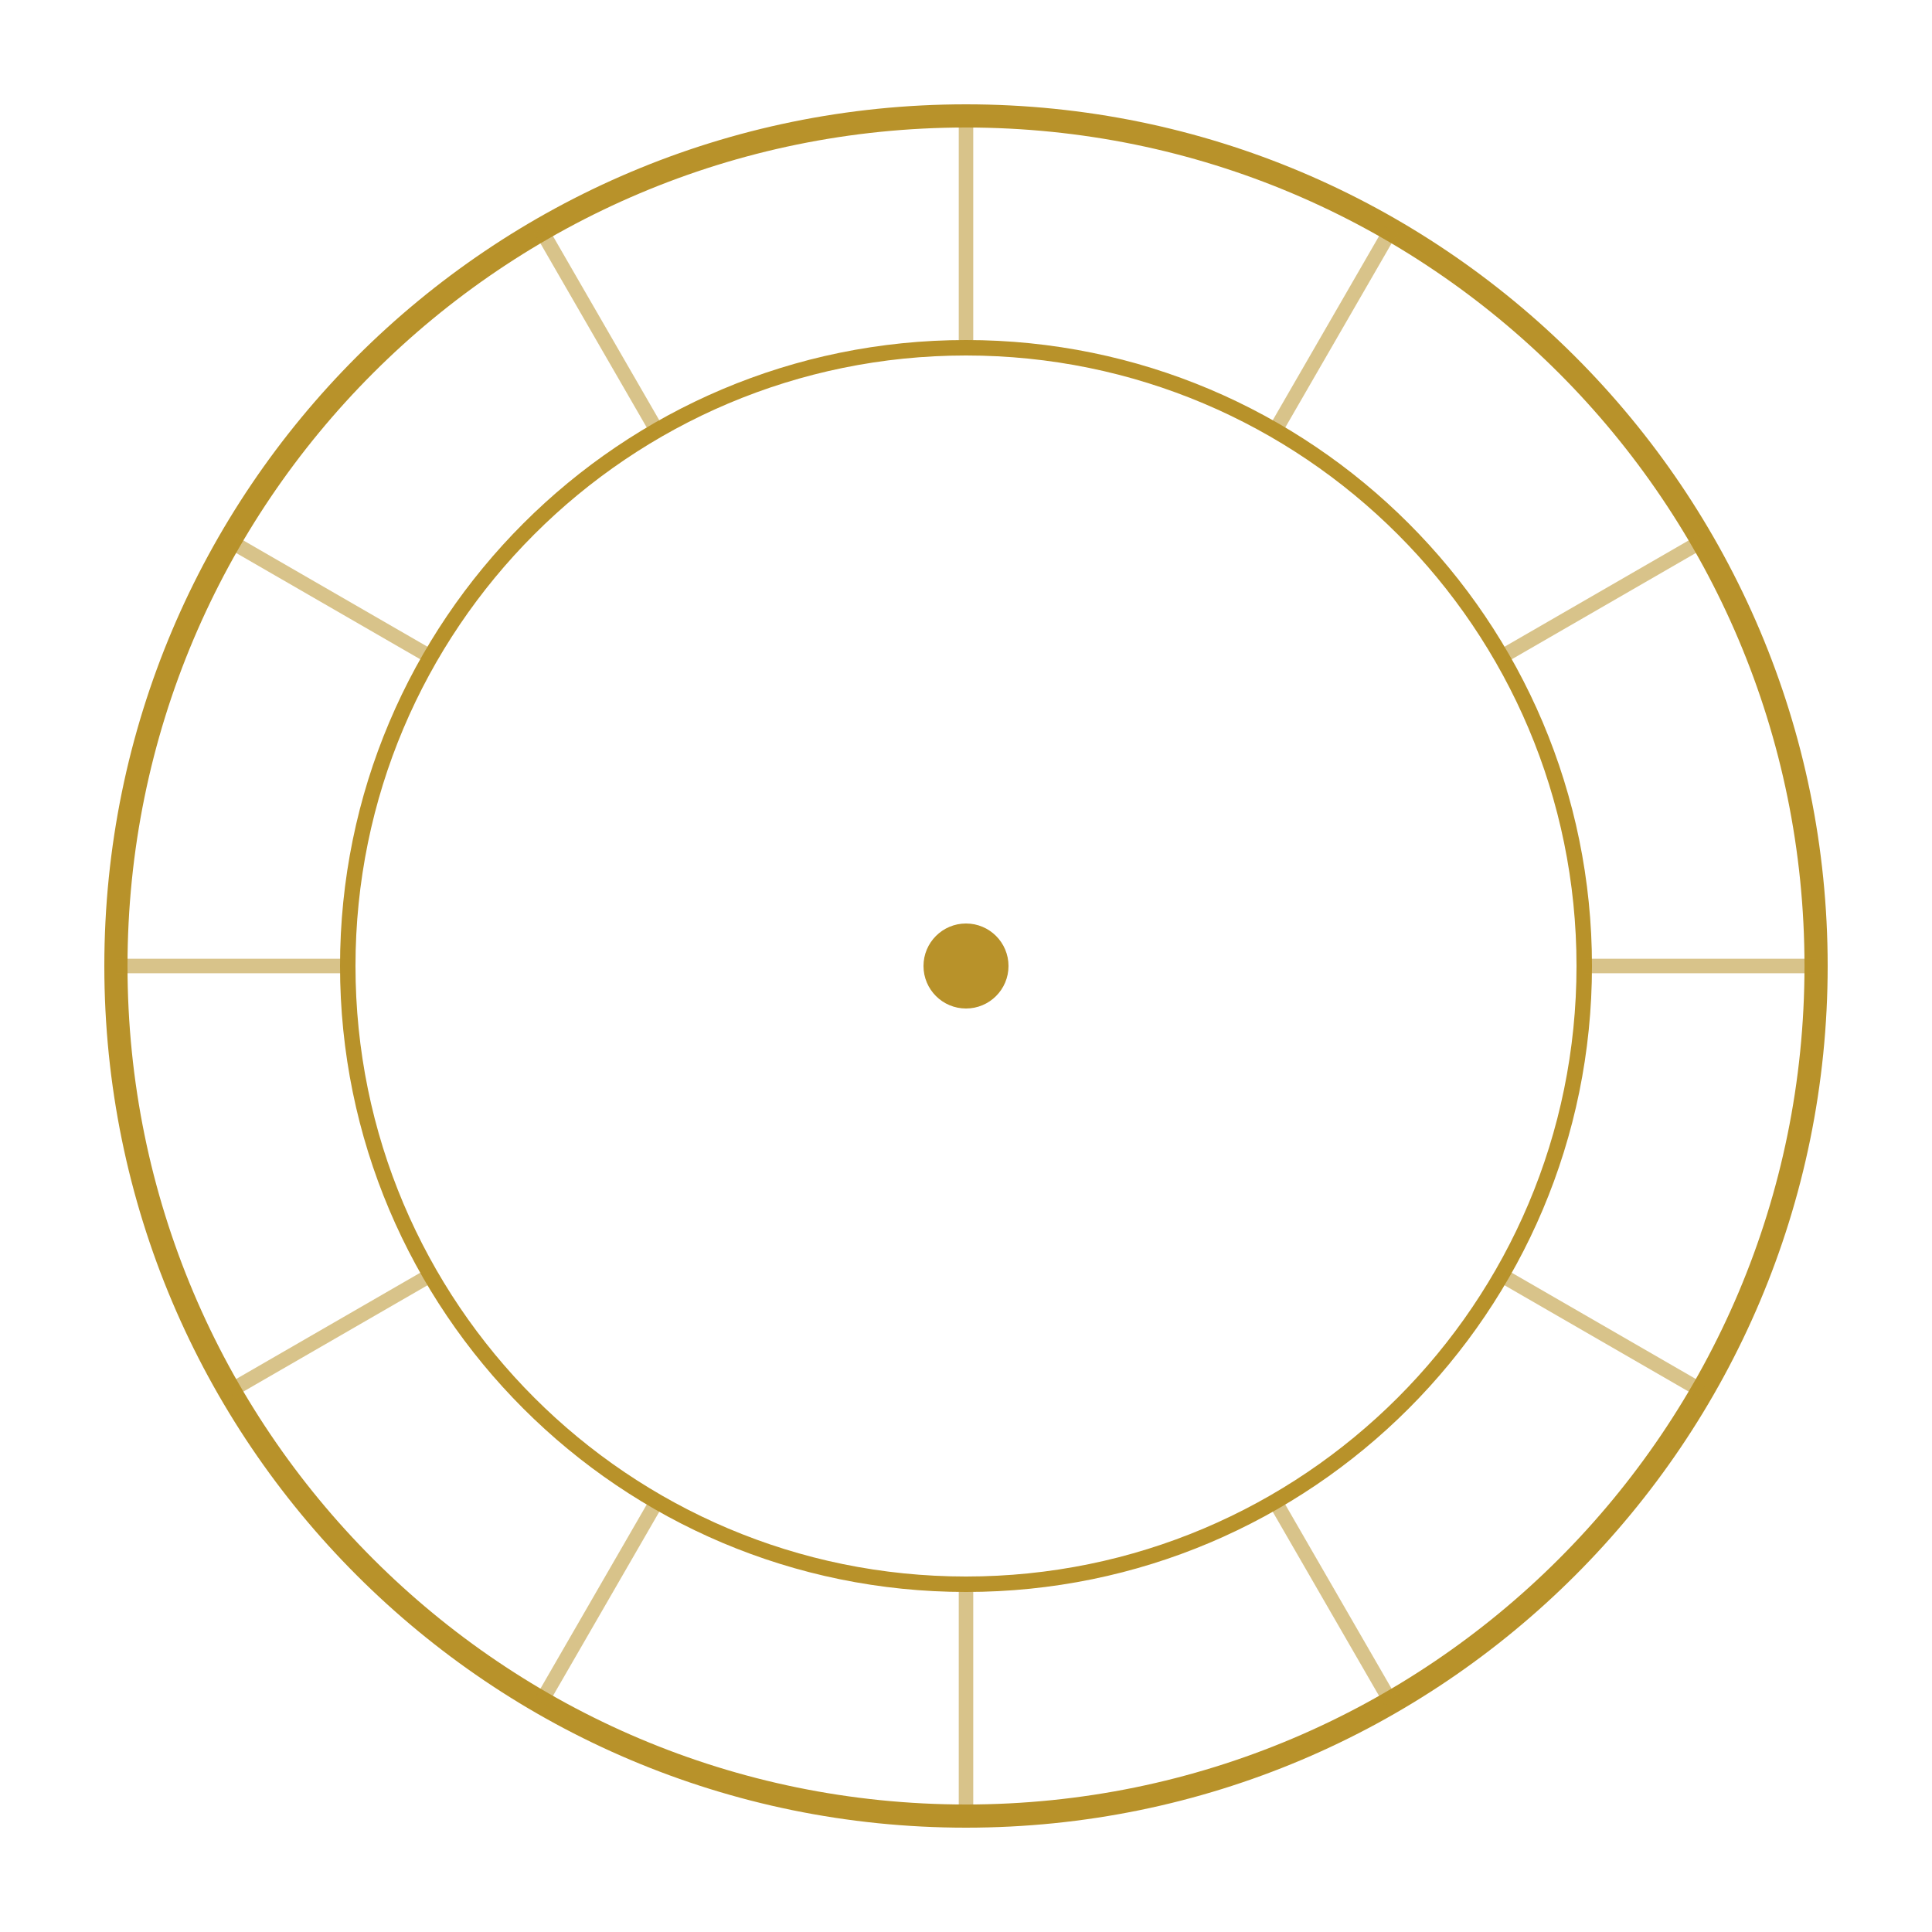
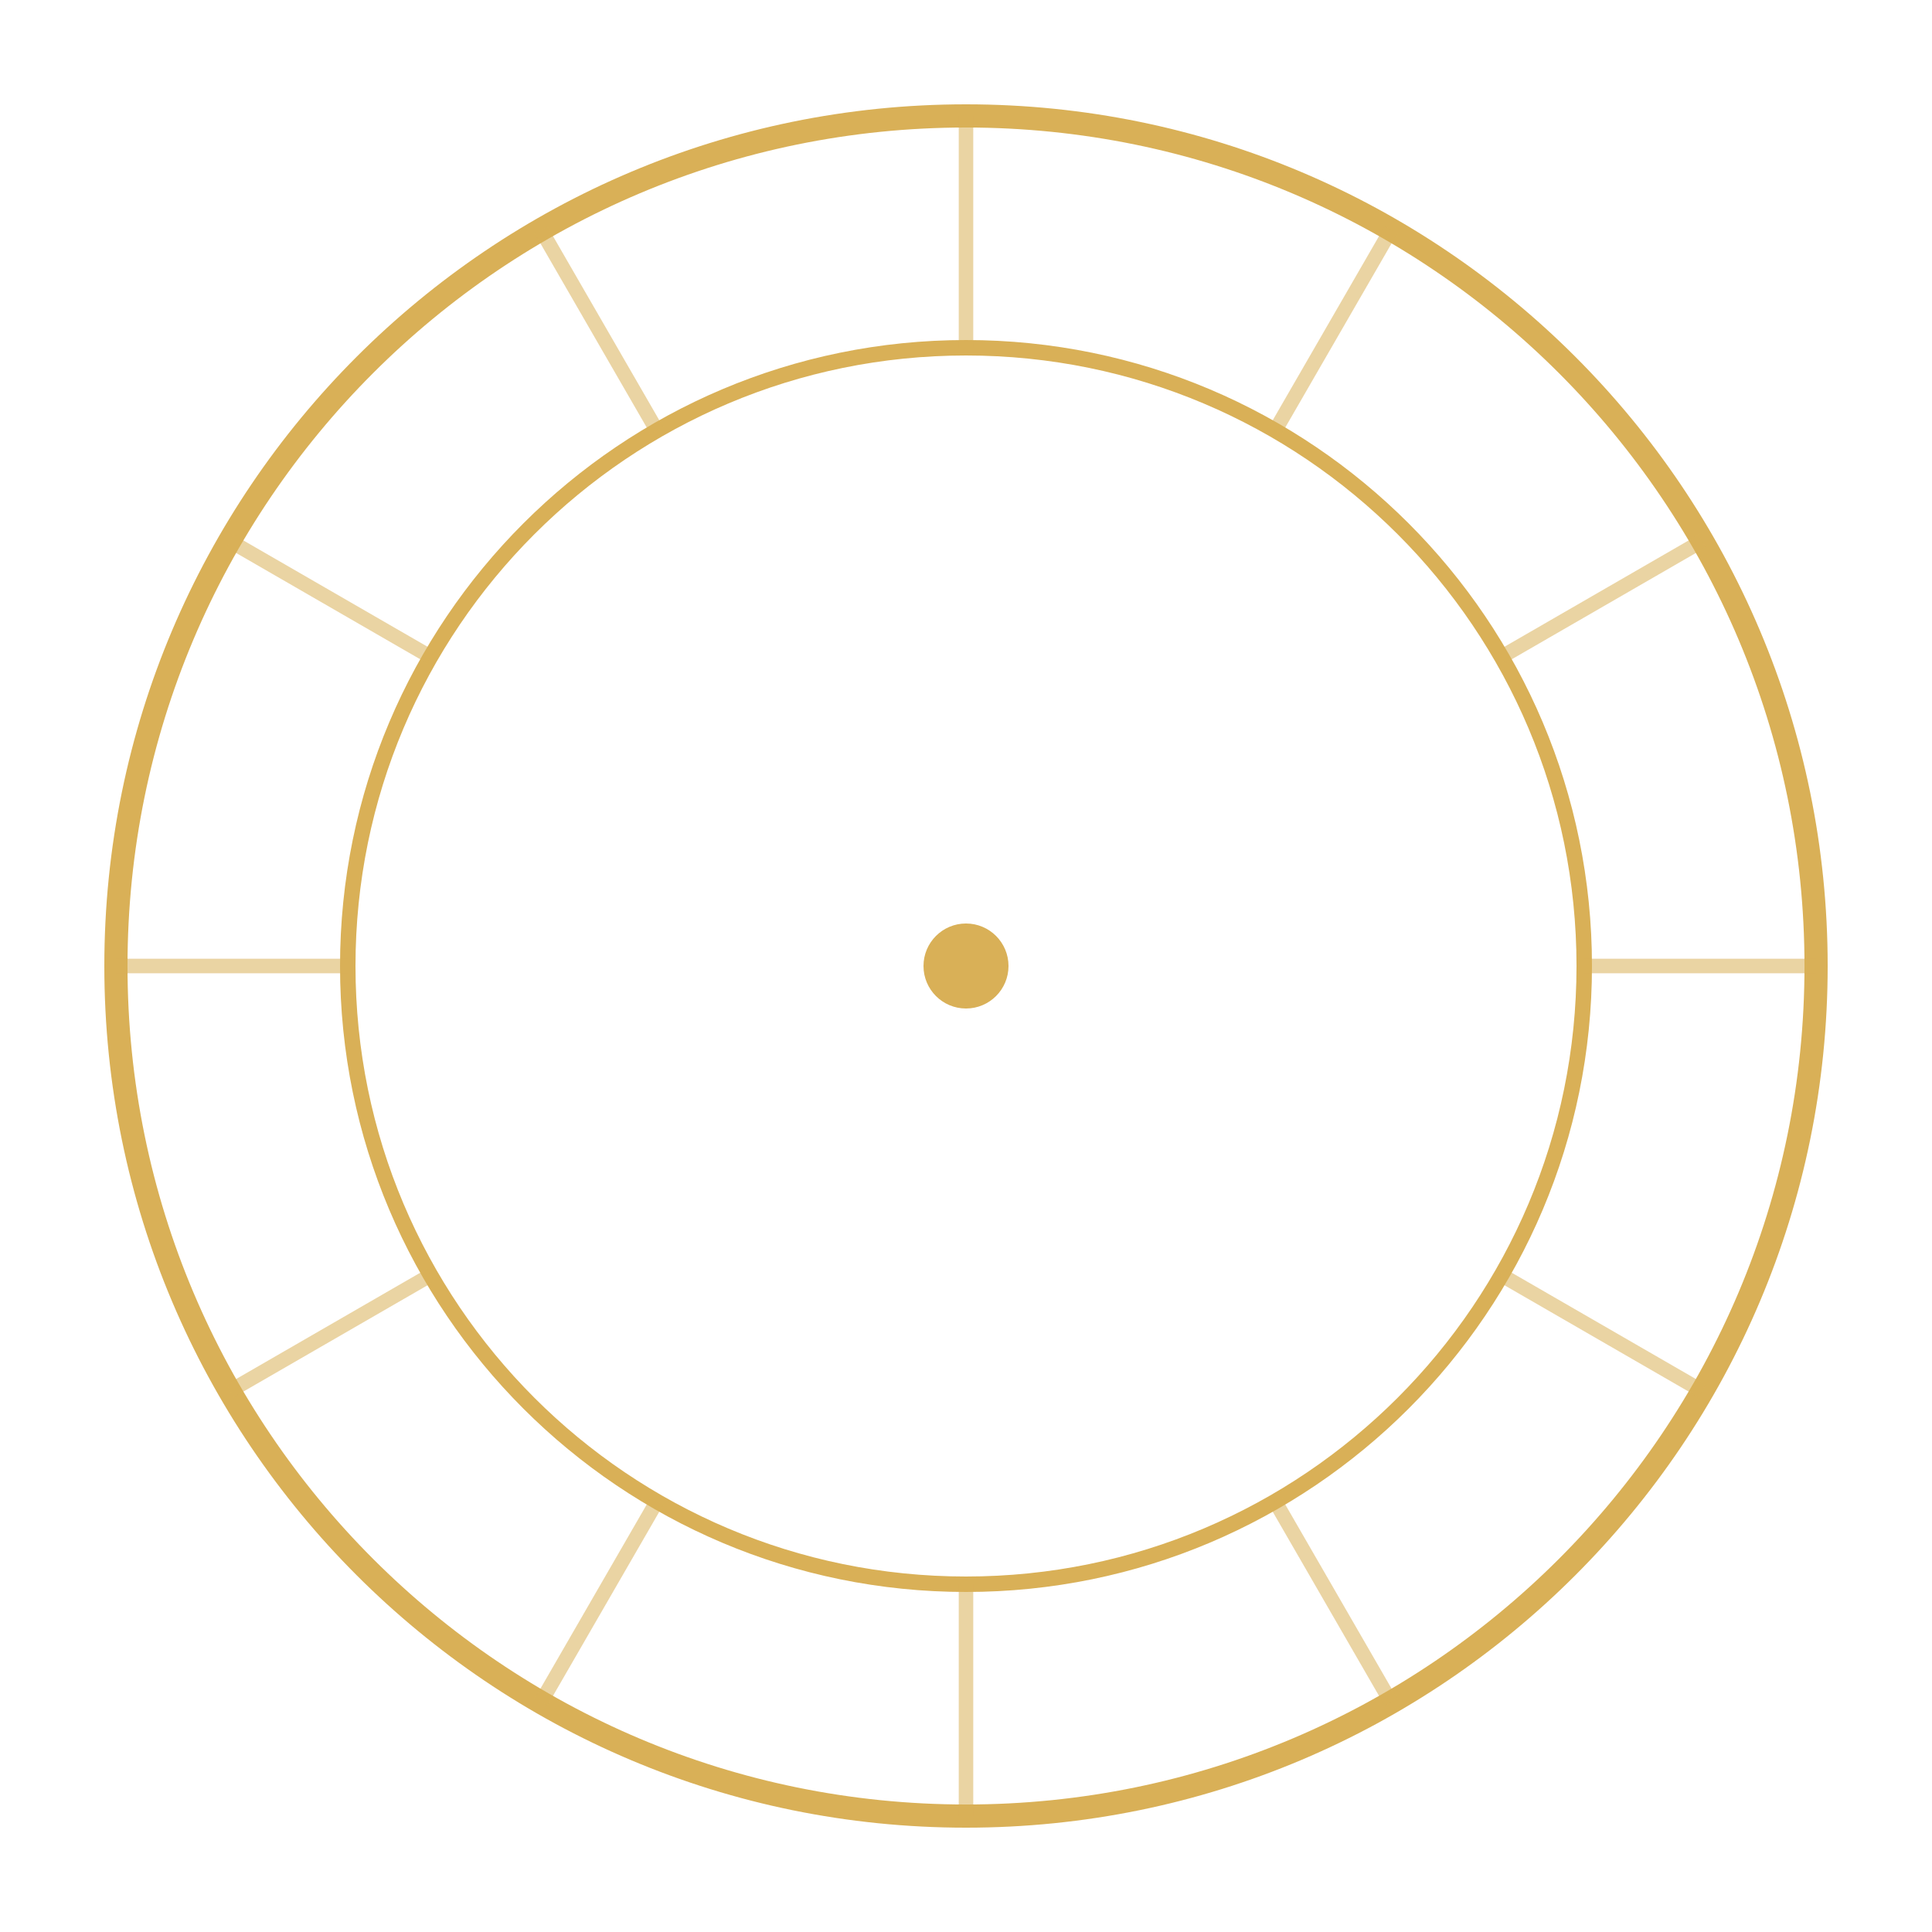
<svg xmlns="http://www.w3.org/2000/svg" fill="none" viewBox="0 0 100 100">
-   <g stroke="#b8922a">
+   <g stroke="#d9b057">
    <circle cx="50" cy="50" r="44" stroke-width="1.2" />
    <circle cx="50" cy="50" r="32" stroke-width=".8" />
    <g opacity=".55" stroke-width=".75">
      <path d="m50 6v12" />
      <path d="m50 6v12" transform="matrix(.8660254 .5 -.5 .8660254 31.69873 -18.30127)" />
      <path d="m50 6v12" transform="matrix(.5 .8660254 -.8660254 .5 68.30127 -18.30127)" />
      <path d="m50 6v12" transform="matrix(0 1 -1 0 100 0)" />
      <path d="m50 6v12" transform="matrix(-.5 .8660254 -.8660254 -.5 118.3013 31.69873)" />
      <path d="m50 6v12" transform="matrix(-.8660254 .5 -.5 -.8660254 118.3013 68.30127)" />
      <path d="m50 6v12" transform="matrix(-1 0 -0 -1 100 100)" />
      <path d="m50 6v12" transform="matrix(-.8660254 -.5 .5 -.8660254 68.30127 118.3013)" />
      <path d="m50 6v12" transform="matrix(-.5 -.8660254 .8660254 -.5 31.69873 118.3013)" />
      <path d="m50 6v12" transform="matrix(-0 -1 1 -0 0 100)" />
      <path d="m50 6v12" transform="matrix(.5 -.8660254 .8660254 .5 -18.30127 68.30127)" />
      <path d="m50 6v12" transform="matrix(.8660254 -.5 .5 .8660254 -18.30127 31.69873)" />
    </g>
  </g>
-   <circle cx="50" cy="50" fill="#b8922a" r="2.2" />
+   <circle cx="50" cy="50" fill="#d9b057" r="2.2" />
</svg>
